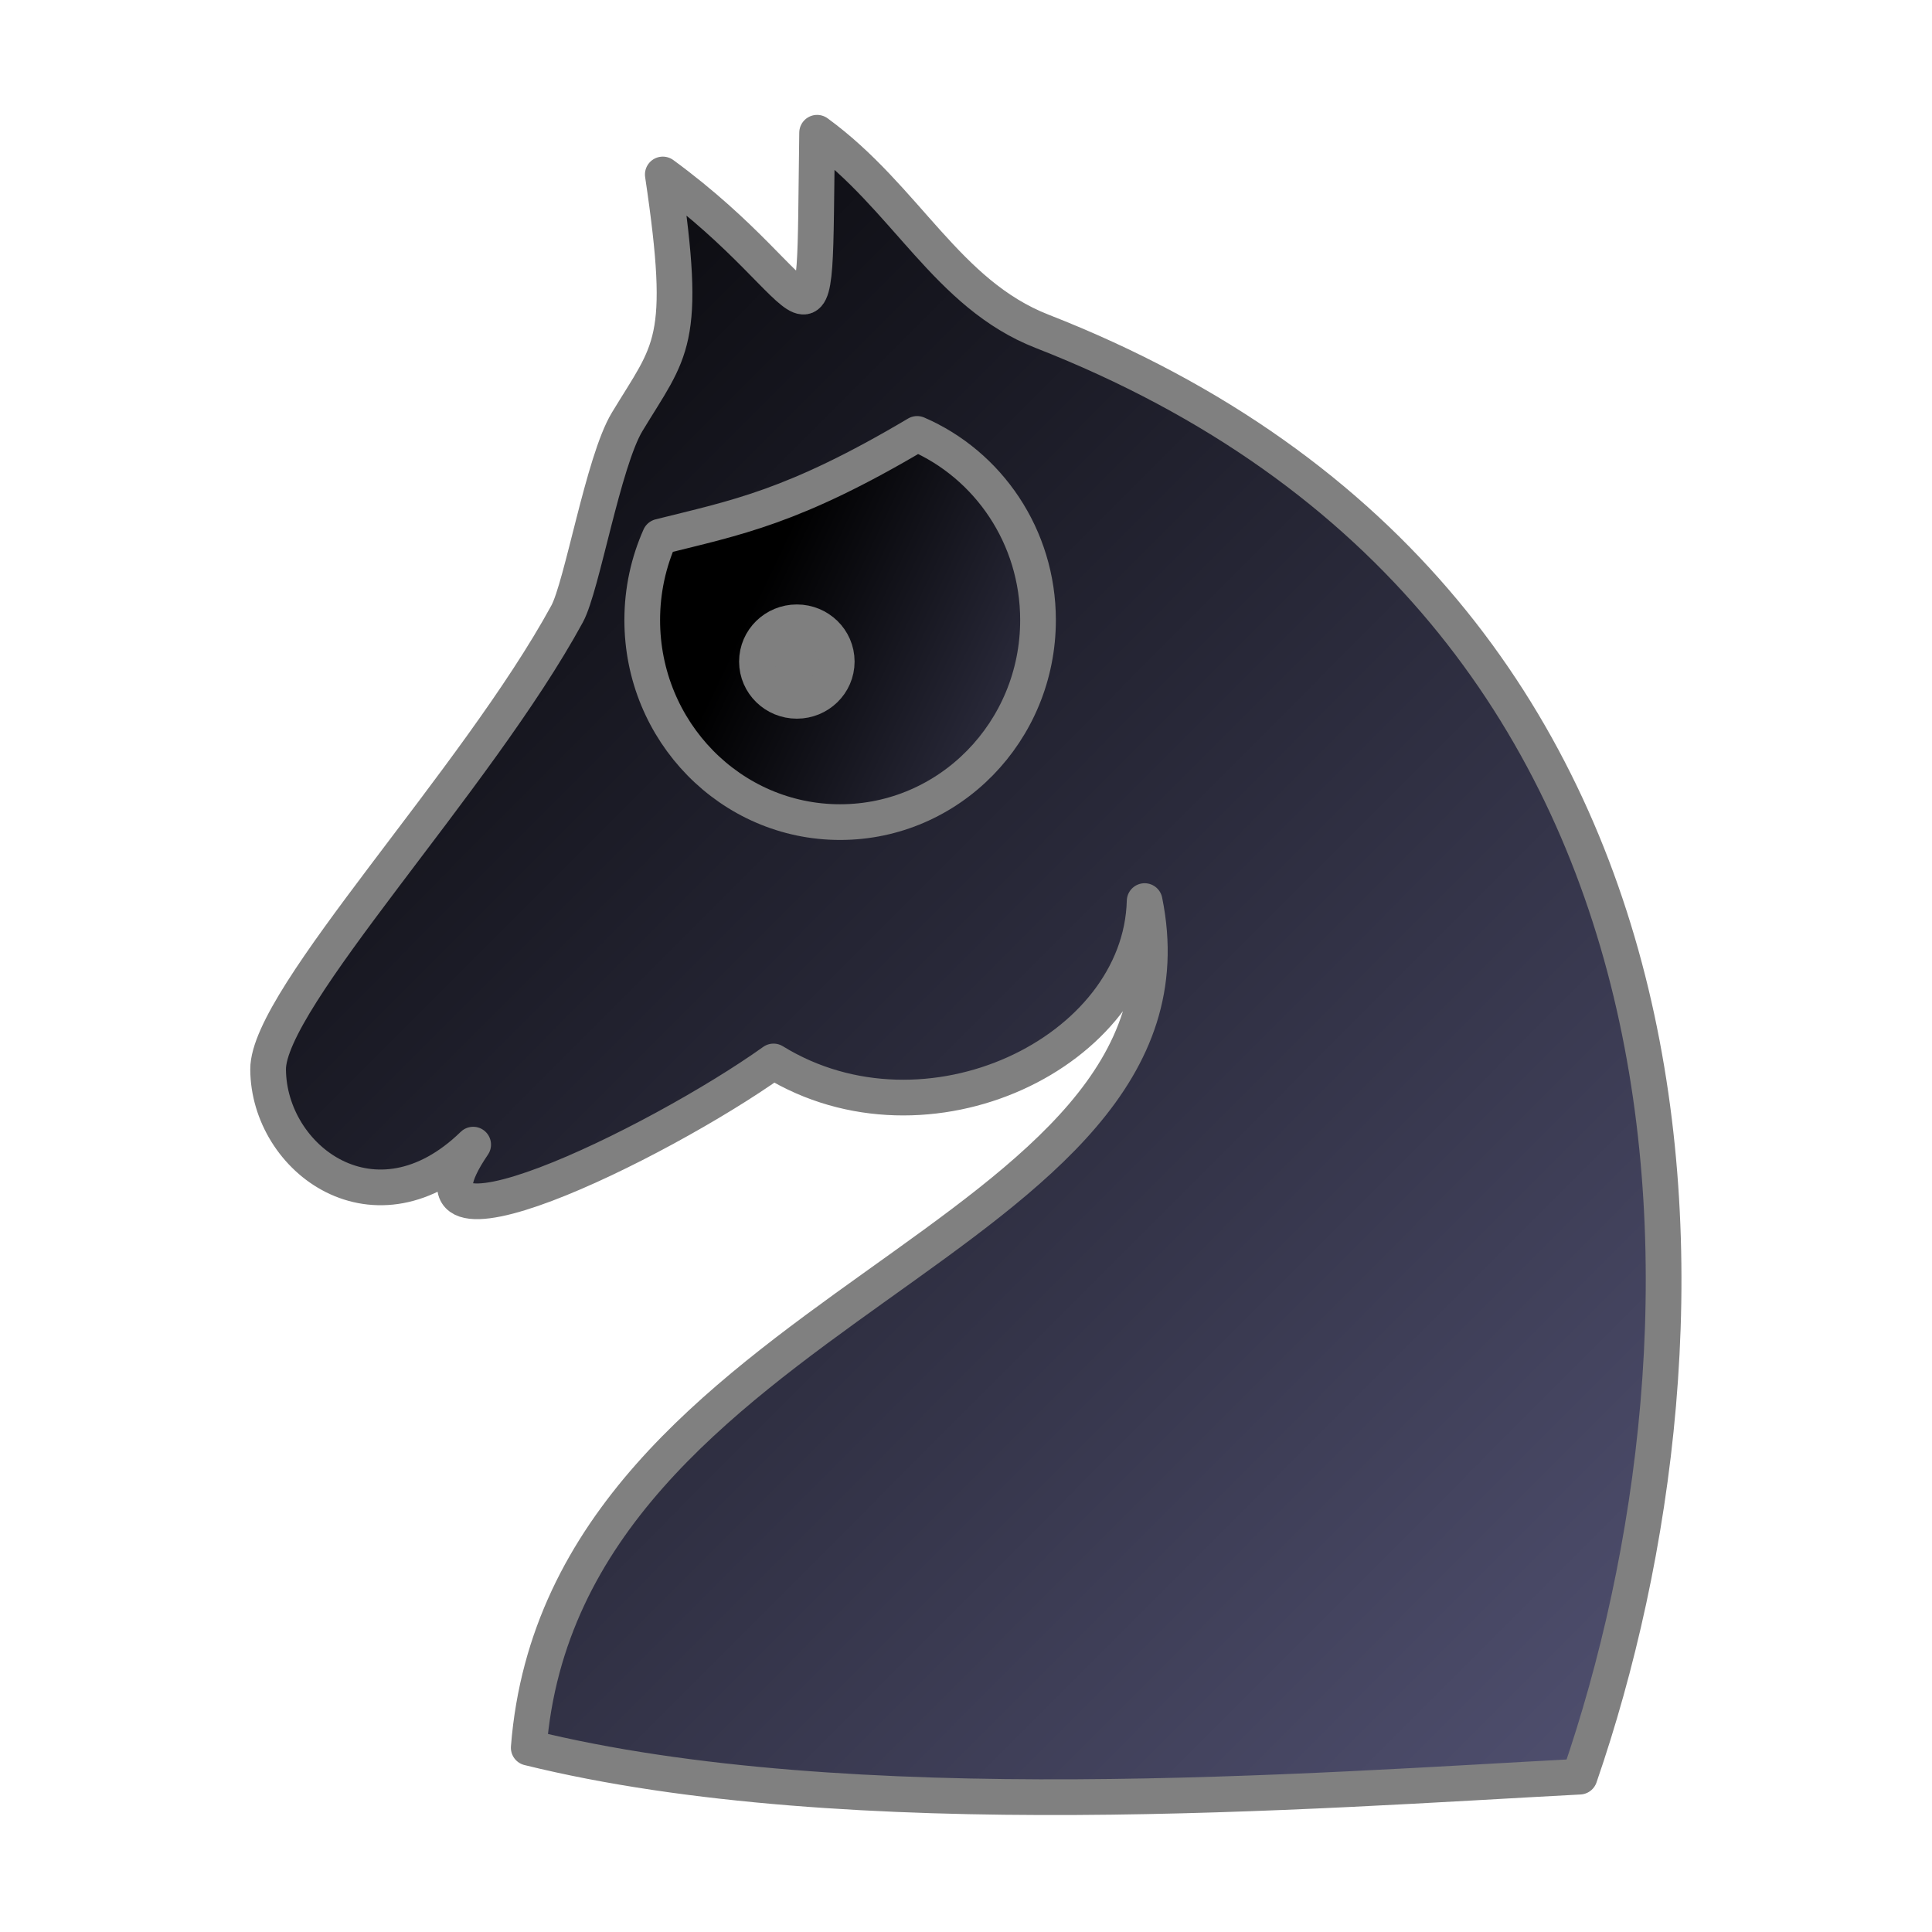
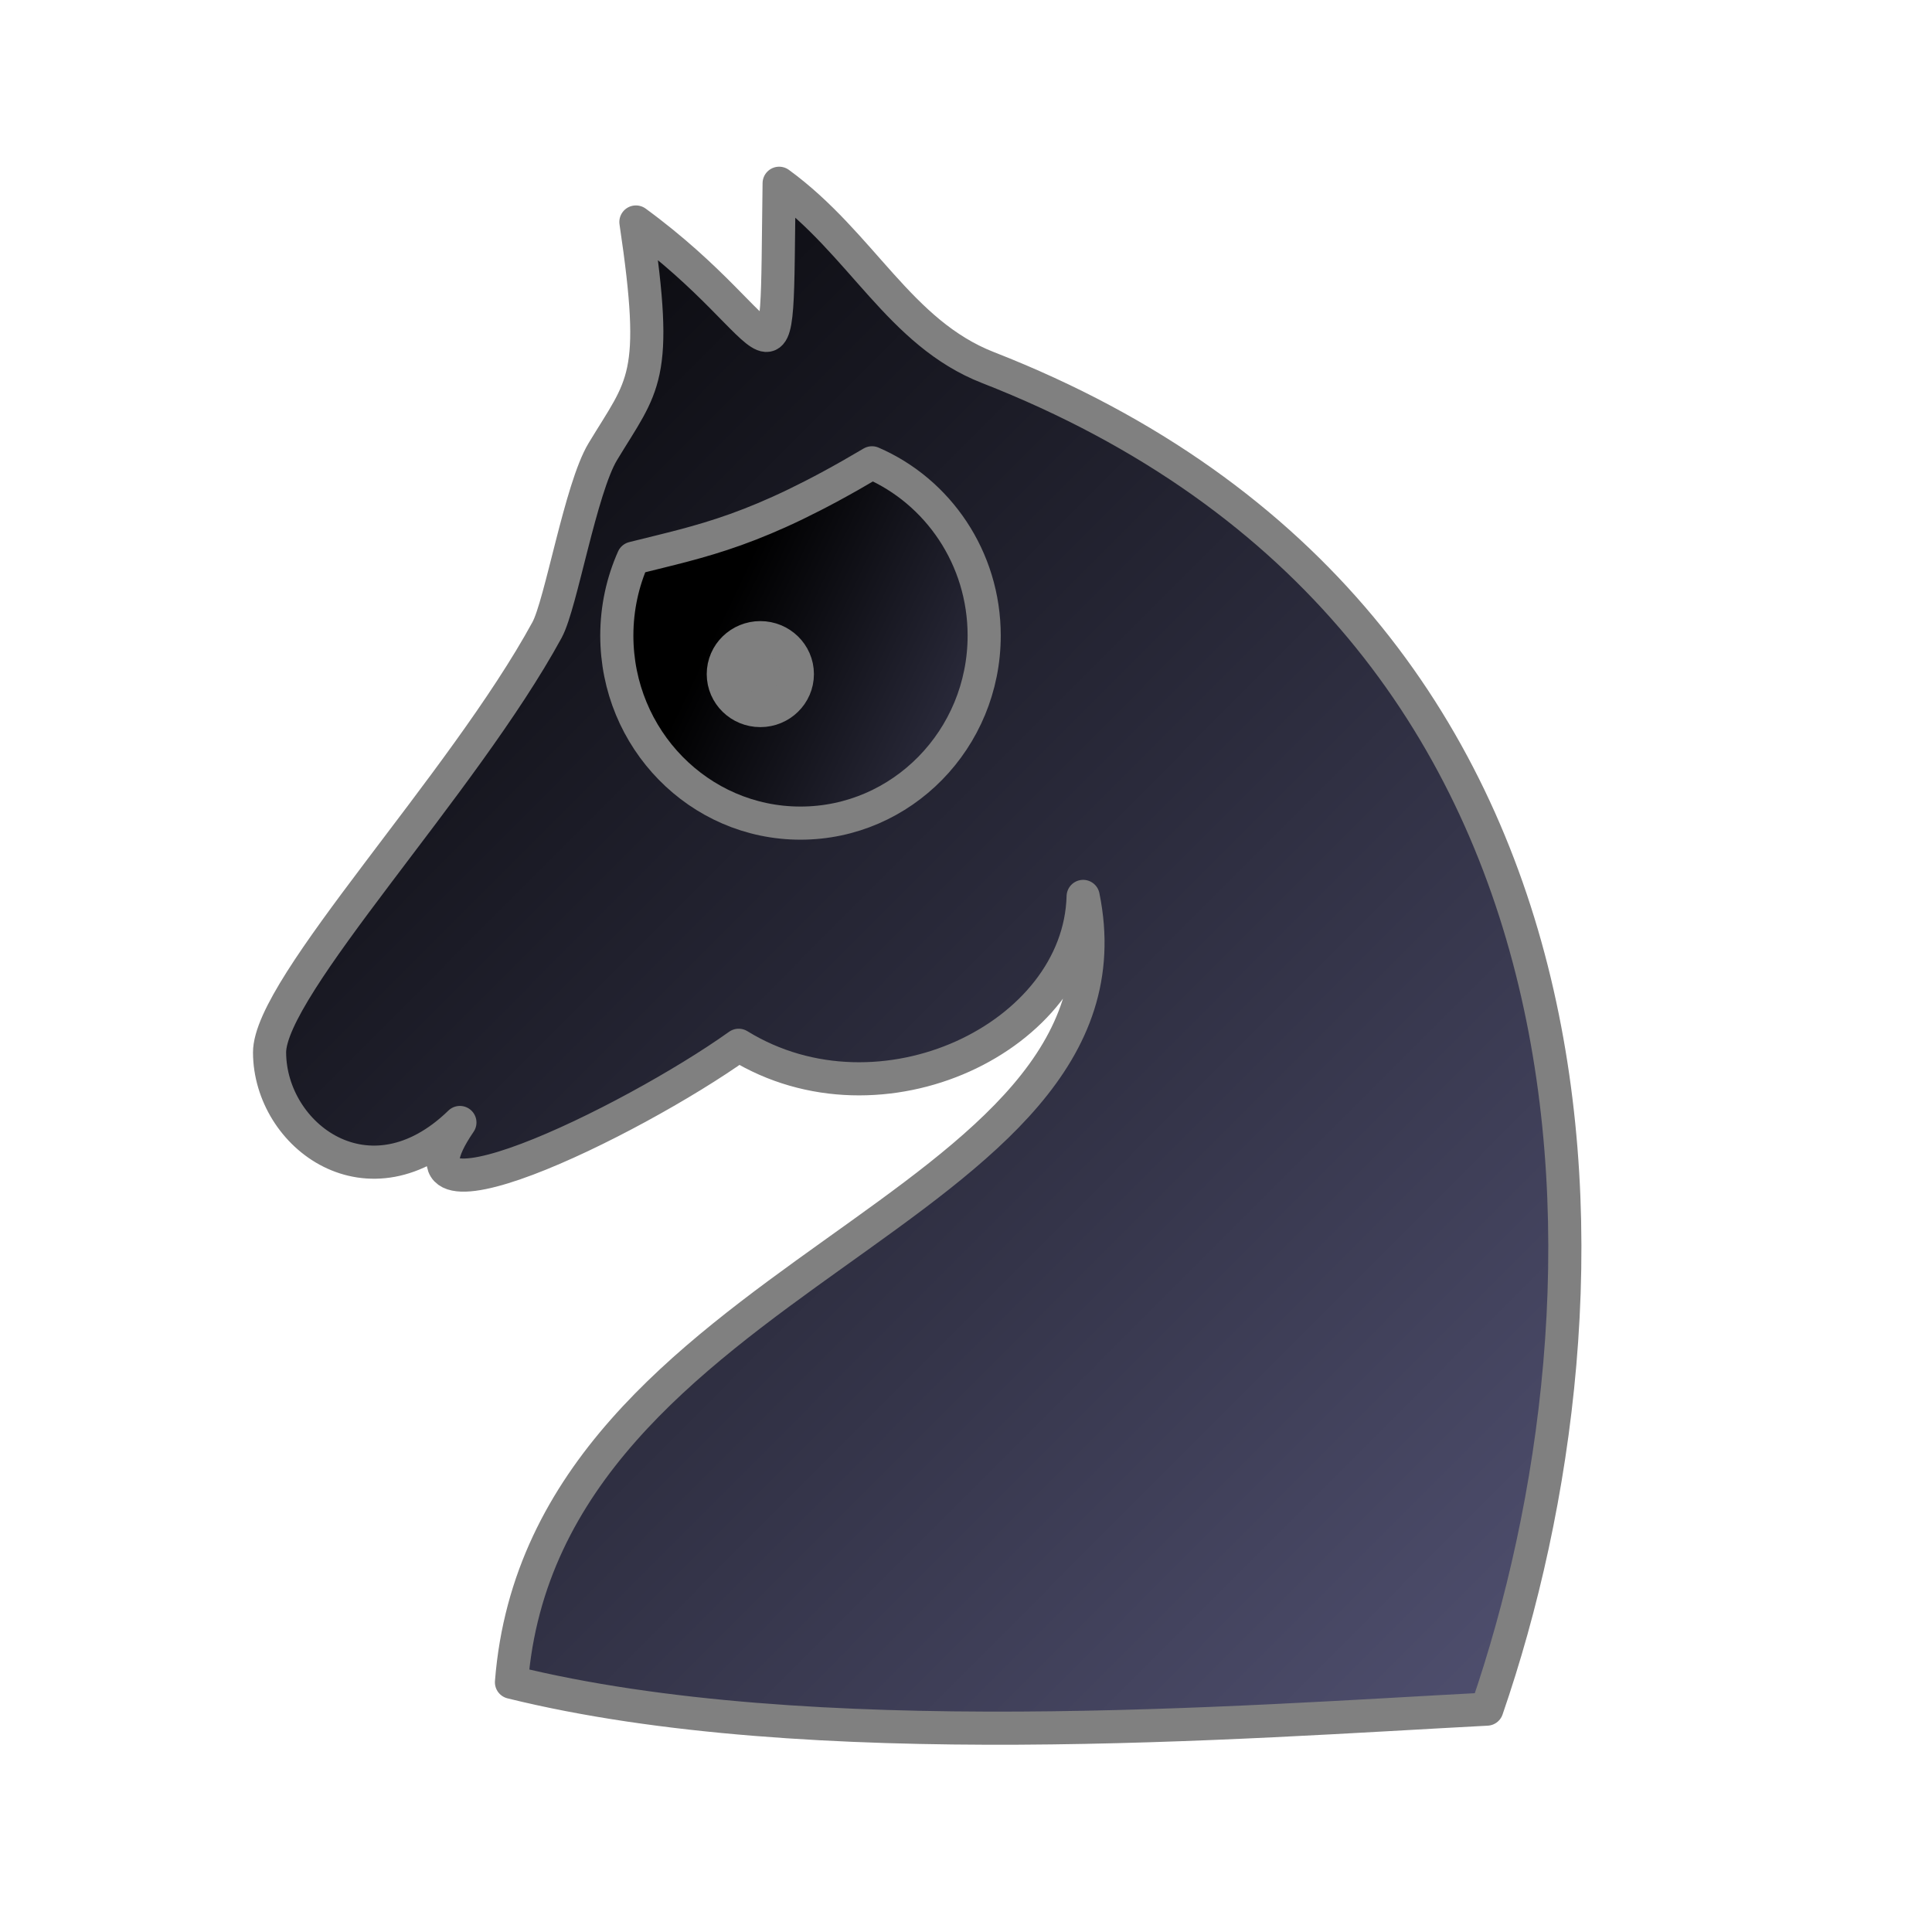
- <svg xmlns="http://www.w3.org/2000/svg" xmlns:xlink="http://www.w3.org/1999/xlink" overflow="hidden" viewBox="10 29 866 866" id="svg36220" version="1.0">
+ <svg xmlns="http://www.w3.org/2000/svg" xmlns:xlink="http://www.w3.org/1999/xlink" viewBox="0 0 933 933" width="933" height="933" id="svg36220" version="1.0">
  <defs id="defs36222">
    <linearGradient id="linearGradient2507">
      <stop style="stop-color:#000000;stop-opacity:1" offset="0" id="stop2509" />
      <stop style="stop-color:#505070;stop-opacity:1" offset="1" id="stop2511" />
    </linearGradient>
    <linearGradient xlink:href="#linearGradient2507" id="linearGradient2513" x1="63.677" y1="137.906" x2="741.164" y2="814.156" gradientUnits="userSpaceOnUse" gradientTransform="translate(2,12)" />
    <linearGradient xlink:href="#linearGradient2507" id="linearGradient2229" x1="340.957" y1="313.549" x2="553.437" y2="414.998" gradientUnits="userSpaceOnUse" />
  </defs>
  <g id="layer1">
    <path style="fill:url(#linearGradient2513);fill-opacity:1;fill-rule:evenodd;stroke:#808080;stroke-width:16;stroke-linecap:round;stroke-linejoin:round;stroke-miterlimit:4;stroke-dasharray:none;stroke-opacity:1" d="M 376.261,88.503 C 374.574,204.861 380.518,160.919 307.091,107.204 C 318.423,183.107 310.731,185.608 291.115,218.088 C 280.38,235.863 270.919,291.833 264.202,304.17 C 223.498,378.926 130.018,476.519 130.179,508.335 C 130.383,548.609 178.281,584.659 222.096,542.071 C 181.105,602.077 304.863,541.799 356.727,504.787 C 425.378,547.049 521.29,500.802 523.073,432.898 C 554.313,586.494 262.583,613.171 247,812.398 C 390.986,847.968 599.587,831.574 718.049,825.371 C 785.794,628.944 792.046,300.606 477.105,177.503 C 434.3,160.771 416.318,117.733 376.261,88.503 z " id="path4618" />
    <path style="opacity:0.99;fill:url(#linearGradient2229);fill-opacity:1;fill-rule:evenodd;stroke:#808080;stroke-width:16;stroke-linecap:round;stroke-linejoin:round;stroke-miterlimit:4;stroke-dasharray:none;stroke-dashoffset:0;stroke-opacity:1" d="M 421.094,223.5 C 365.392,256.569 339.82,261.019 305.781,269.562 C 300.709,280.961 297.875,293.609 297.875,306.938 C 297.875,356.927 337.594,397.5 386.562,397.5 C 435.531,397.5 475.281,356.927 475.281,306.938 C 475.281,269.446 452.93,237.254 421.094,223.5 z " id="path1345" />
    <path style="opacity:0.99;fill:#808080;fill-opacity:1;fill-rule:evenodd;stroke:#808080;stroke-width:20.423;stroke-linecap:round;stroke-linejoin:round;stroke-miterlimit:4;stroke-dasharray:none;stroke-dashoffset:0;stroke-opacity:1" id="path2231" d="M 422.054 340.25 A 23.202 22.097 0 1 1  375.65,340.25 A 23.202 22.097 0 1 1  422.054 340.25 z" transform="matrix(0.774653,0,0,0.792339,58.20569,55.94714)" />
  </g>
</svg>
